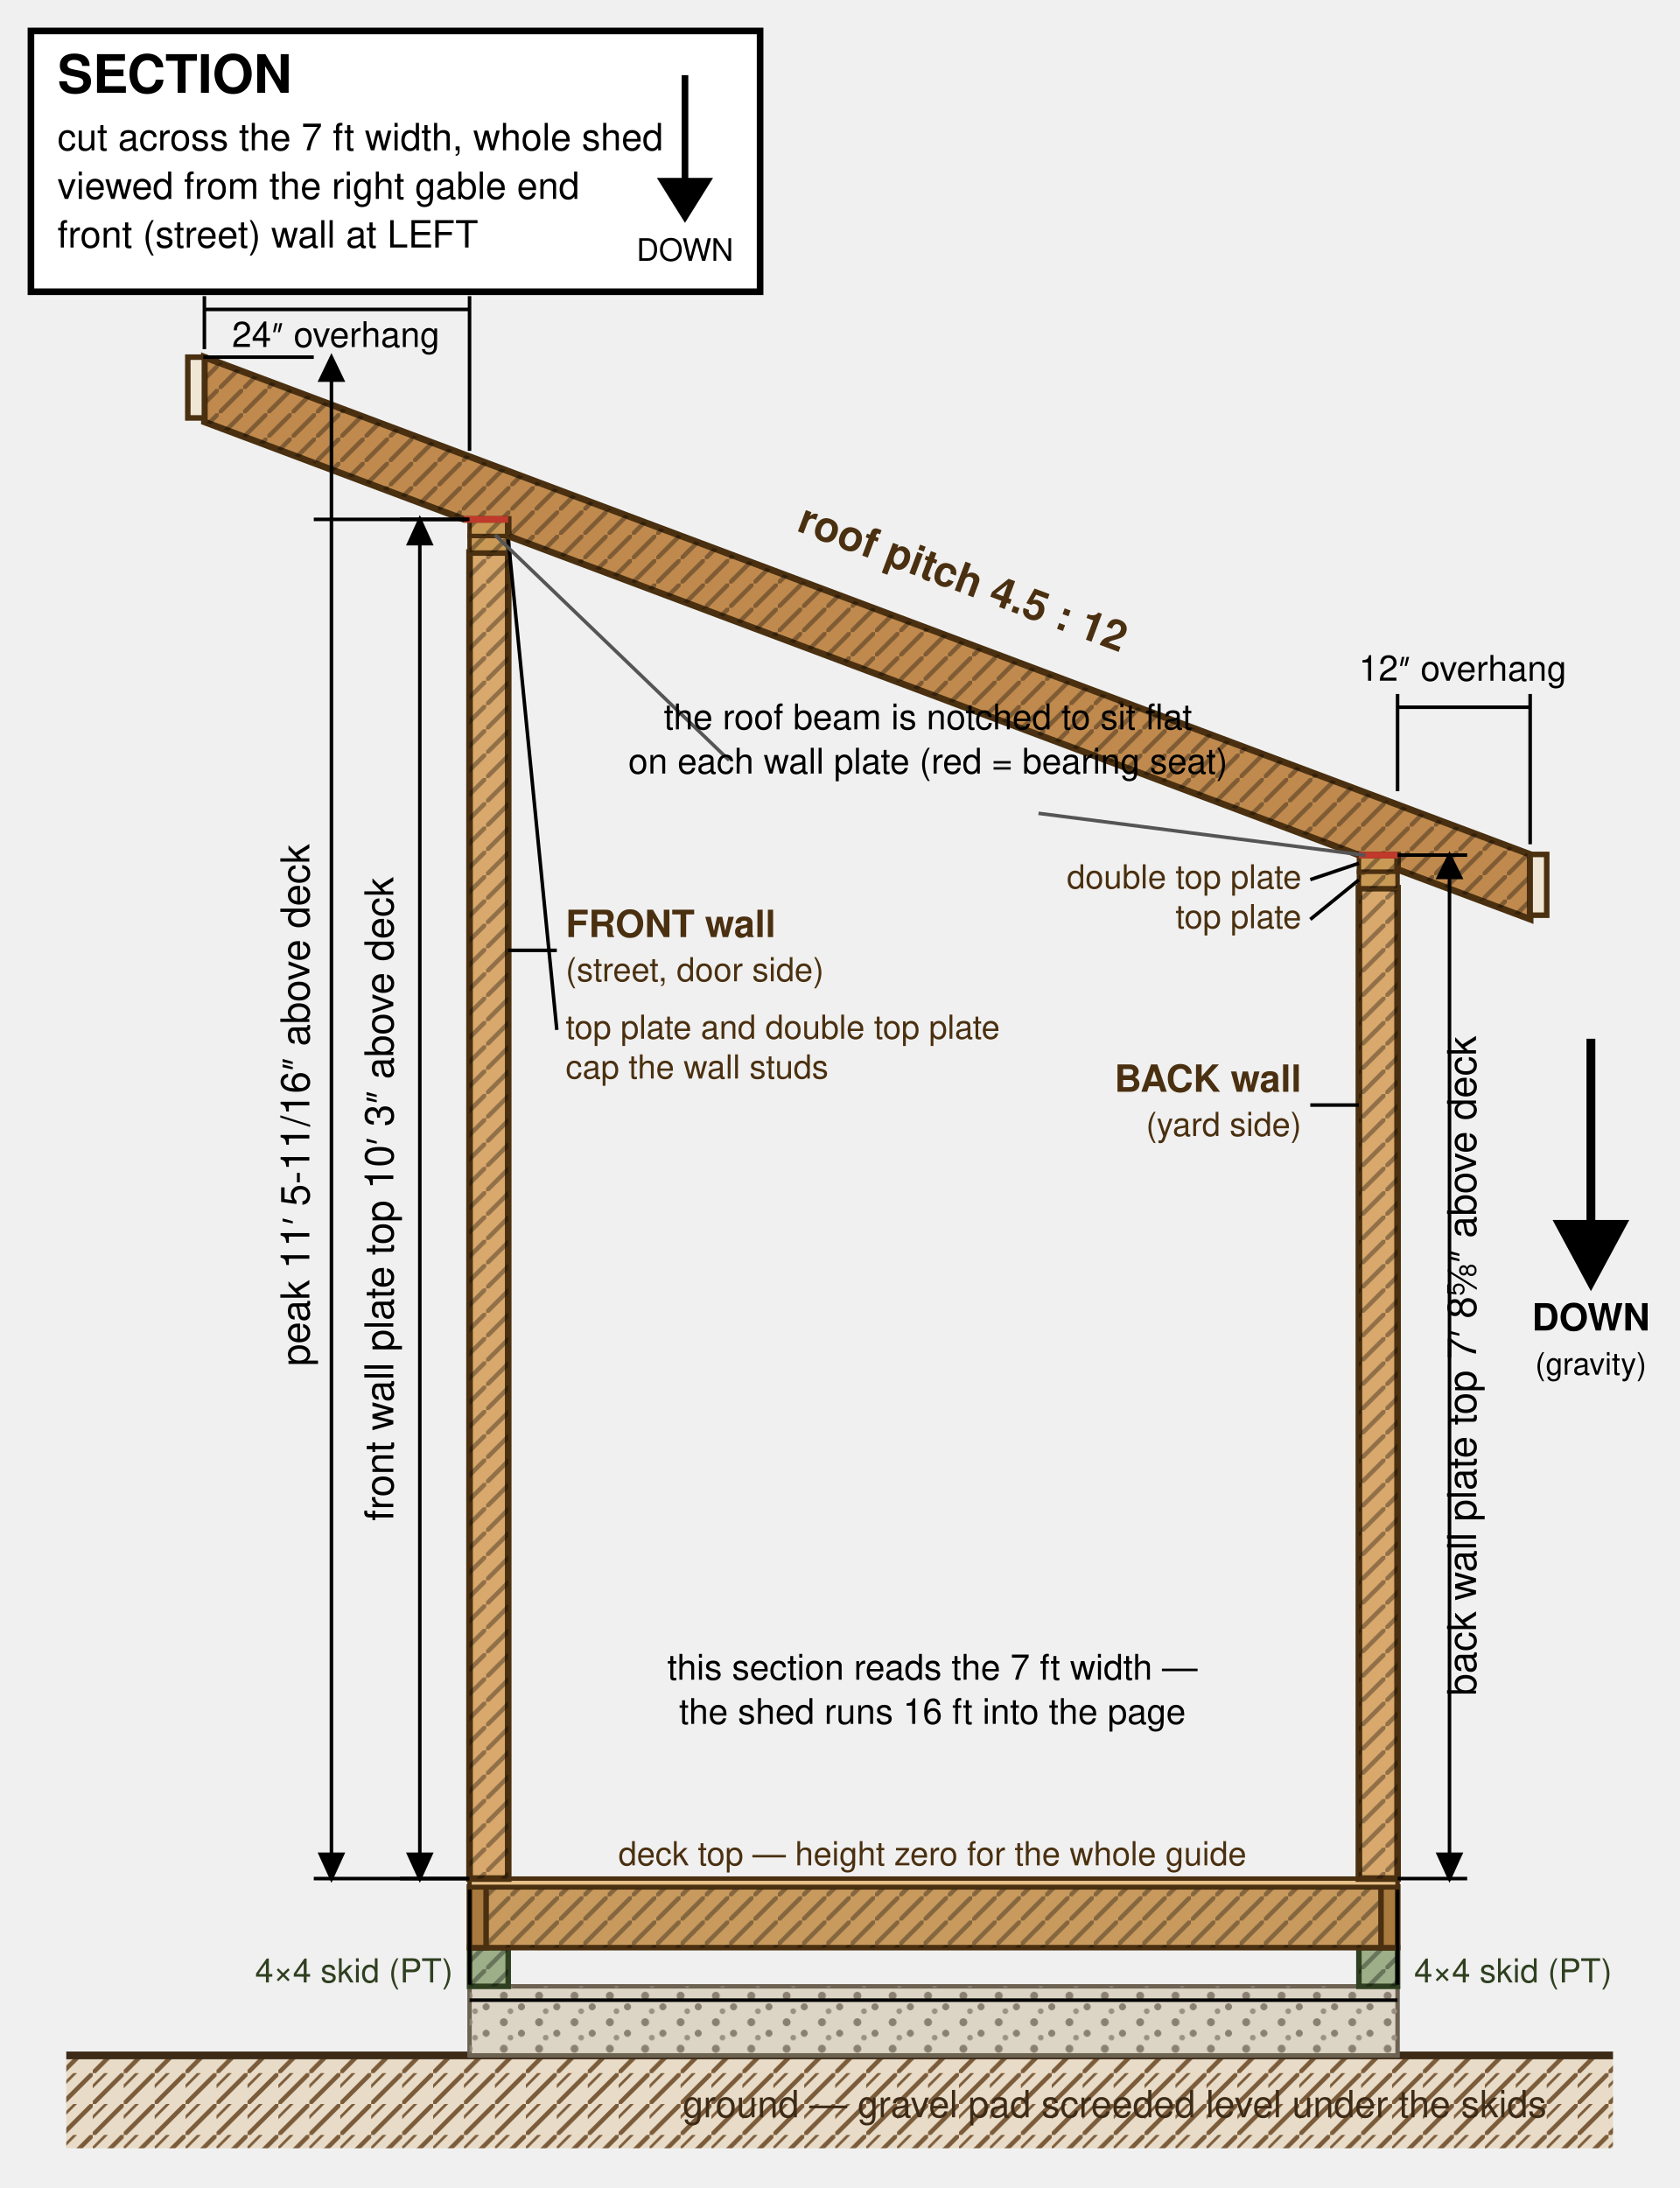
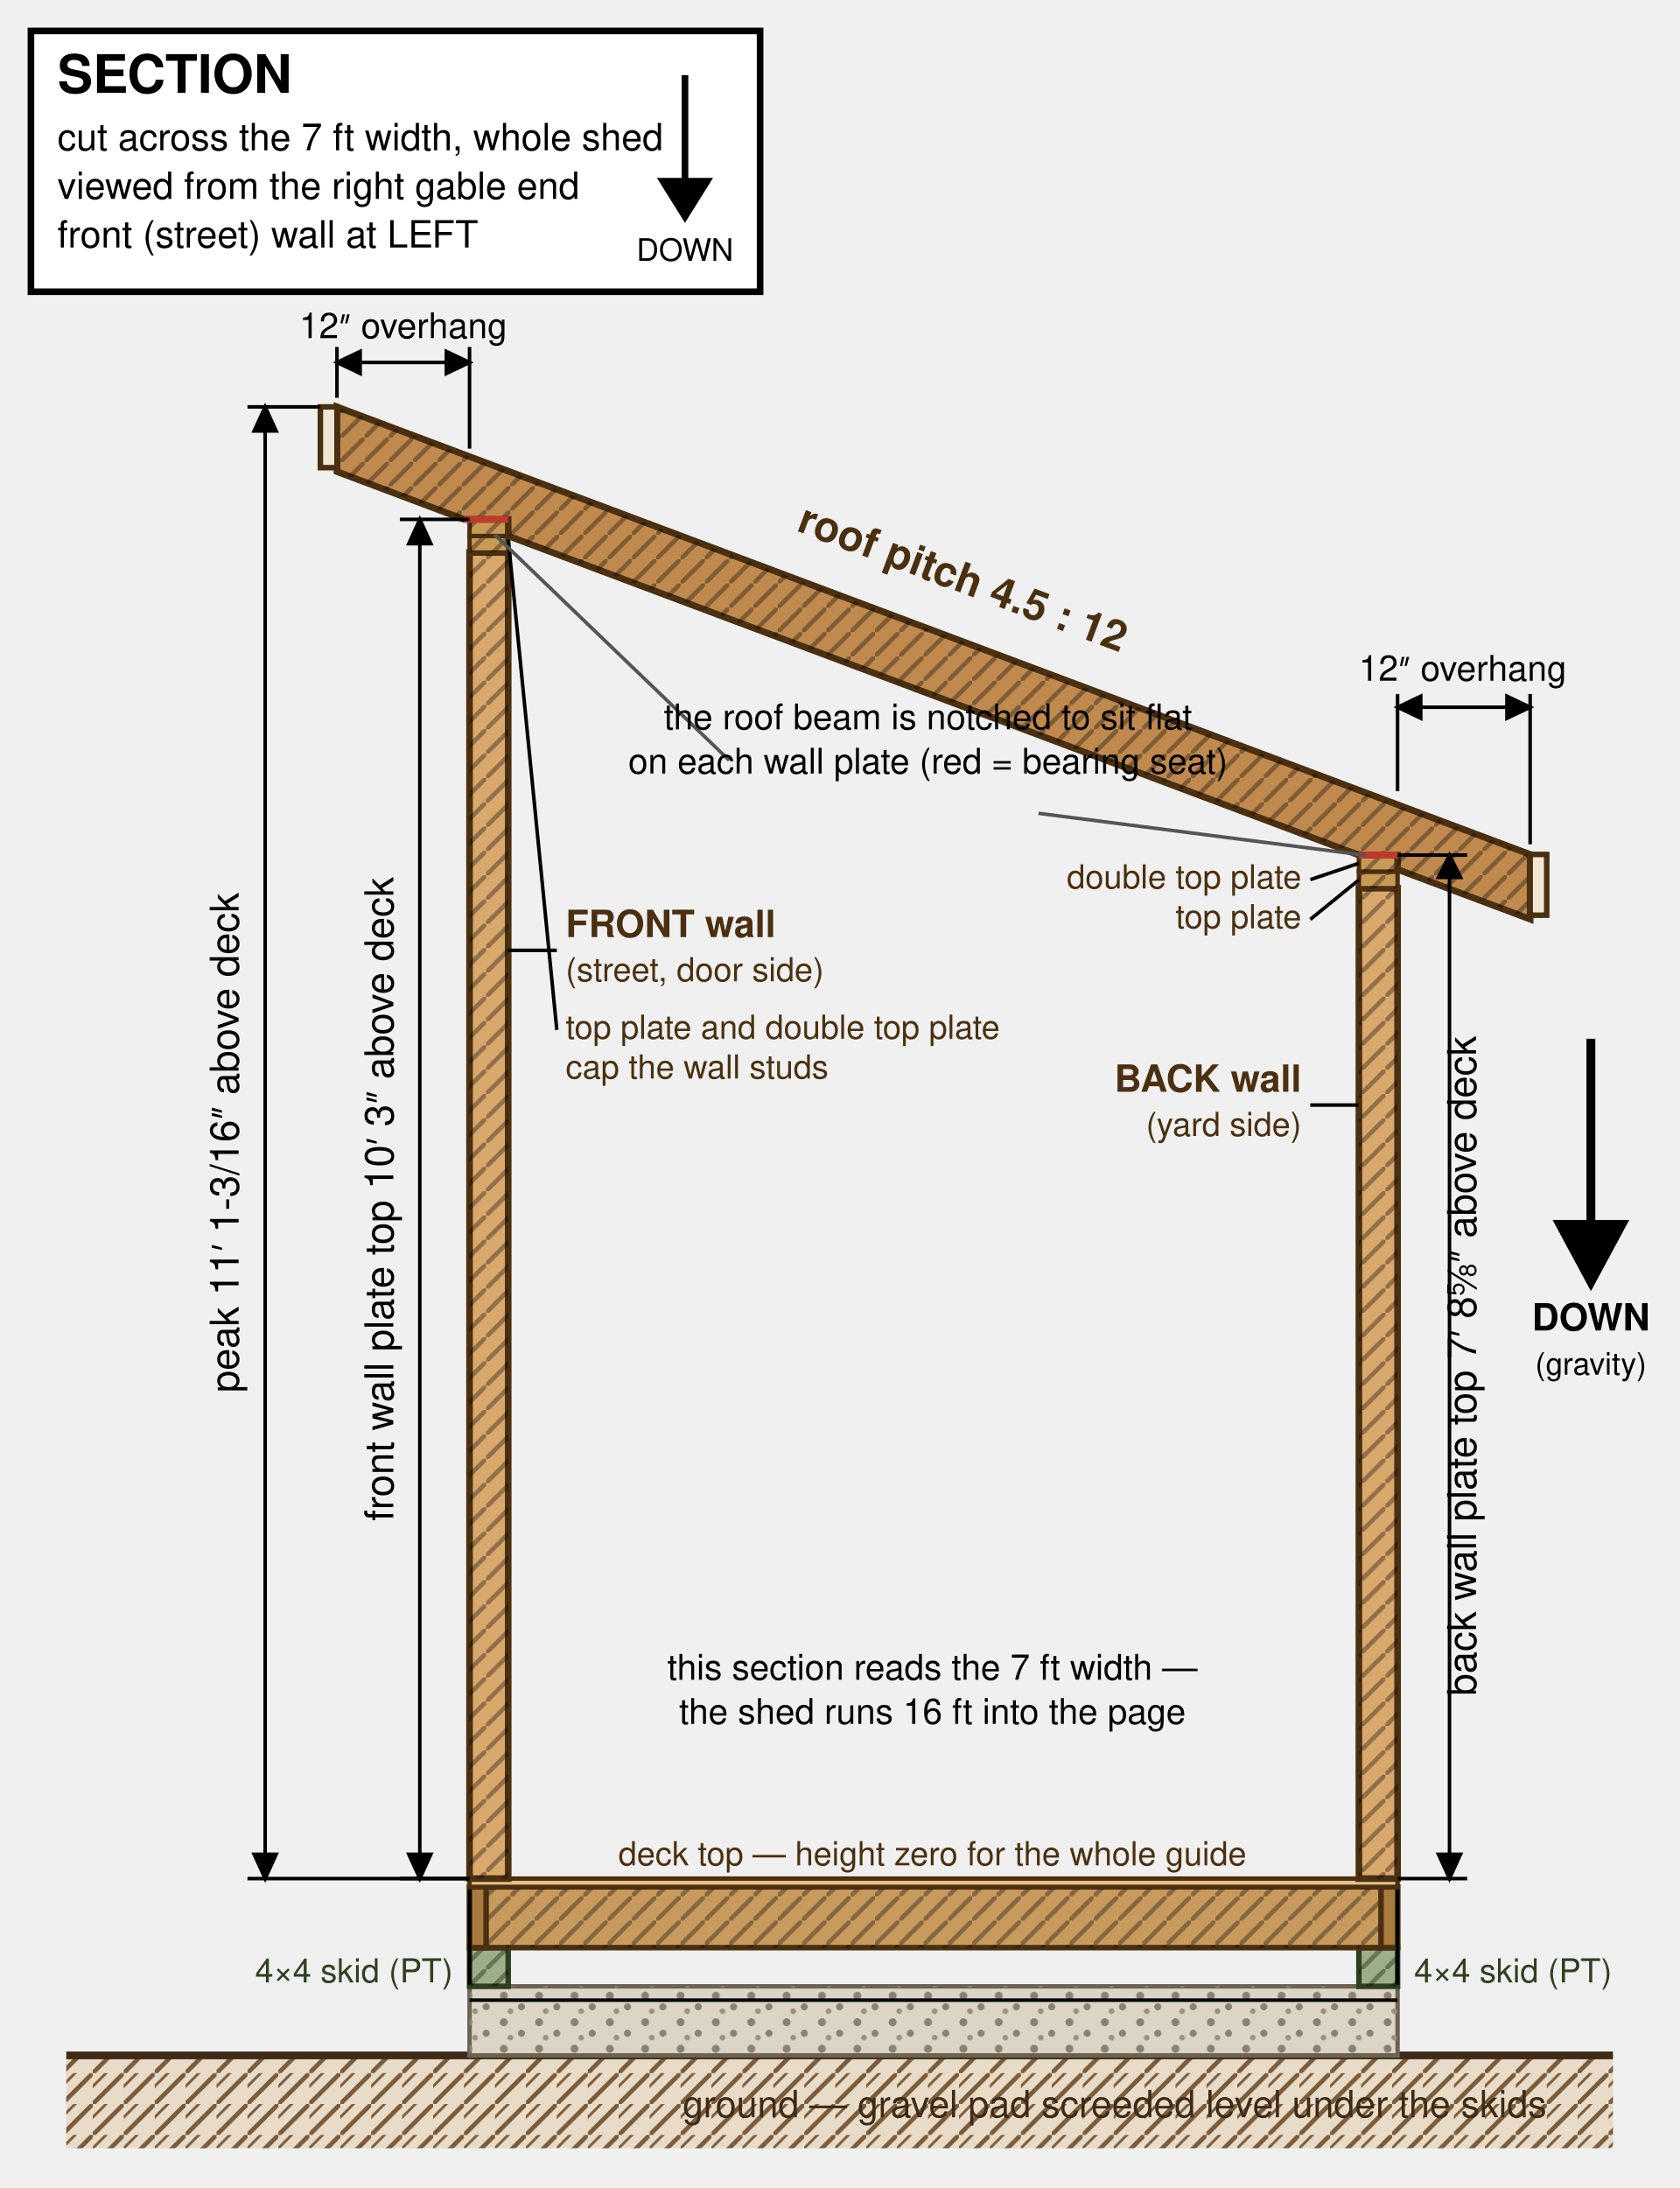
<svg xmlns="http://www.w3.org/2000/svg" viewBox="0 0 760 990" font-family="Helvetica, Arial, sans-serif" role="img" aria-label="Cross-section of the whole shed: walls capped by double top plates, roof beam notched to sit flat on both plate tops, front tall wall at left, back low wall at right, on skids bearing directly on a levelled, compacted gravel pad.">
  <defs>
    <pattern id="cut" width="11" height="11" patternUnits="userSpaceOnUse">
      <path d="M -2 13 L 13 -2" stroke="#00000055" stroke-width="2" fill="none" />
    </pattern>
    <pattern id="ground" width="14" height="14" patternUnits="userSpaceOnUse">
      <path d="M 0 14 L 14 0" stroke="#7a5b3a" stroke-width="2" fill="none" />
      <path d="M -4 10 L 10 -4" stroke="#7a5b3a" stroke-width="1.2" fill="none" />
    </pattern>
    <pattern id="gravel" width="16" height="12" patternUnits="userSpaceOnUse">
      <circle cx="4" cy="3" r="1.8" fill="#8a8072" />
      <circle cx="12" cy="8" r="1.6" fill="#8a8072" />
      <circle cx="7" cy="10" r="1.3" fill="#9a9082" />
    </pattern>
  </defs>
  <g>
    <rect x="14" y="14" width="330" height="118" fill="#ffffff" stroke="#000" stroke-width="3" />
    <text x="26" y="42" font-size="24" font-weight="bold" fill="#000">SECTION</text>
    <text x="26" y="68" font-size="17" fill="#000">cut across the 7 ft width, whole shed</text>
    <text x="26" y="90" font-size="17" fill="#000">viewed from the right gable end</text>
    <text x="26" y="112" font-size="17" fill="#000">front (street) wall at LEFT</text>
    <g stroke="#000" stroke-width="3" fill="#000">
      <line x1="310" y1="34" x2="310" y2="86" />
      <path d="M 310 98 L 300 82 L 320 82 Z" />
    </g>
    <text x="310" y="118" font-size="14" fill="#000" text-anchor="middle">DOWN</text>
  </g>
  <rect x="30" y="930" width="700" height="42" fill="#e8dcc8" />
  <rect x="30" y="930" width="700" height="42" fill="url(#ground)" />
  <line x1="30" y1="930" x2="730" y2="930" stroke="#3d2b17" stroke-width="3.5" />
  <text x="700" y="958" font-size="17" fill="#3d2b17" text-anchor="end">ground — gravel pad screeded level under the skids</text>
  <rect x="212.5" y="898.75" width="420" height="31.25" fill="#dcd4c4" stroke="#6c6252" stroke-width="2" />
  <rect x="212.5" y="898.75" width="420" height="31.25" fill="url(#gravel)" />
  <rect x="212.5" y="881.25" width="17.5" height="17.5" fill="#9caf88" stroke="#2f4020" stroke-width="2.5" />
  <rect x="212.5" y="881.25" width="17.5" height="17.5" fill="url(#cut)" />
  <rect x="615" y="881.25" width="17.5" height="17.5" fill="#9caf88" stroke="#2f4020" stroke-width="2.5" />
  <rect x="615" y="881.25" width="17.5" height="17.5" fill="url(#cut)" />
  <text x="205" y="897" font-size="15" fill="#2f4020" text-anchor="end">4×4 skid (PT)</text>
  <text x="640" y="897" font-size="15" fill="#2f4020">4×4 skid (PT)</text>
  <rect x="212.5" y="853.75" width="420" height="27.5" fill="#c89a5e" stroke="#4a3010" stroke-width="2.5" />
  <rect x="212.5" y="853.75" width="420" height="27.5" fill="url(#cut)" />
  <rect x="212.5" y="853.75" width="7.5" height="27.5" fill="#a97a3e" stroke="#4a3010" stroke-width="2.5" />
  <rect x="625" y="853.75" width="7.5" height="27.5" fill="#a97a3e" stroke="#4a3010" stroke-width="2.5" />
  <rect x="212.5" y="850" width="420" height="3.75" fill="#e6c088" stroke="#4a3010" stroke-width="2" />
  <text x="422" y="844" font-size="15" fill="#4a3010" text-anchor="middle">deck top — height zero for the whole guide</text>
  <rect x="212.5" y="250" width="17.5" height="600" fill="#d9a86c" stroke="#4a3010" stroke-width="3" />
  <rect x="212.5" y="250" width="17.5" height="600" fill="url(#cut)" />
  <rect x="212.5" y="242.5" width="17.5" height="7.5" fill="#c99a56" stroke="#4a3010" stroke-width="2" />
  <rect x="212.5" y="242.5" width="17.5" height="7.5" fill="url(#cut)" />
  <rect x="212.5" y="235" width="17.5" height="7.5" fill="#c99a56" stroke="#4a3010" stroke-width="2" />
  <rect x="212.5" y="235" width="17.5" height="7.5" fill="url(#cut)" />
  <rect x="615" y="401.875" width="17.5" height="448.125" fill="#d9a86c" stroke="#4a3010" stroke-width="3" />
  <rect x="615" y="401.875" width="17.5" height="448.125" fill="url(#cut)" />
  <rect x="615" y="394.375" width="17.5" height="7.5" fill="#c99a56" stroke="#4a3010" stroke-width="2" />
  <rect x="615" y="394.375" width="17.5" height="7.5" fill="url(#cut)" />
  <rect x="615" y="386.875" width="17.5" height="7.5" fill="#c99a56" stroke="#4a3010" stroke-width="2" />
  <rect x="615" y="386.875" width="17.5" height="7.5" fill="url(#cut)" />
  <g stroke="#000" stroke-width="1.6">
    <line x1="230" y1="244" x2="252" y2="466" />
  </g>
  <text x="256" y="470" font-size="15" fill="#4a3010">top plate and double top plate</text>
  <text x="256" y="488" font-size="15" fill="#4a3010">cap the wall studs</text>
  <g stroke="#000" stroke-width="1.6">
    <line x1="615" y1="390.6" x2="593" y2="398" />
  </g>
  <text x="589" y="402" font-size="15" fill="#4a3010" text-anchor="end">double top plate</text>
  <g stroke="#000" stroke-width="1.6">
    <line x1="615" y1="398.1" x2="593" y2="416" />
  </g>
  <text x="589" y="420" font-size="15" fill="#4a3010" text-anchor="end">top plate</text>
-   <polygon points="92.5,161.6 692.5,386.6 692.5,415.9 632.5,393.4 632.5,386.9 615,386.9                    230,242.5 230,235 210,235 92.5,190.9" fill="#c08a4e" stroke="#4a3010" stroke-width="3" />
-   <polygon points="92.5,161.6 692.5,386.6 692.5,415.9 632.5,393.4 632.5,386.9 615,386.9                    230,242.5 230,235 210,235 92.5,190.9" fill="url(#cut)" />
+   <polygon points="152.5,184.1 692.5,386.6 692.5,415.9 632.5,393.4 632.5,386.9 615,386.9                    230,242.5 230,235 210,235 152.5,213.4" fill="#c08a4e" stroke="#4a3010" stroke-width="3" />
+   <polygon points="152.5,184.1 692.5,386.6 692.5,415.9 632.5,393.4 632.5,386.9 615,386.9                    230,242.5 230,235 210,235 152.5,213.4" fill="url(#cut)" />
  <line x1="210" y1="235" x2="230" y2="235" stroke="#c0392b" stroke-width="3" />
  <line x1="615" y1="386.9" x2="632.5" y2="386.9" stroke="#c0392b" stroke-width="3" />
-   <rect x="85" y="161.6" width="7.5" height="27.5" fill="#efe6d6" stroke="#4a3010" stroke-width="2.5" />
+   <rect x="145" y="184.1" width="7.5" height="27.5" fill="#efe6d6" stroke="#4a3010" stroke-width="2.5" />
  <rect x="692.5" y="386.6" width="7.5" height="27.5" fill="#efe6d6" stroke="#4a3010" stroke-width="2.5" />
  <text x="360" y="240" font-size="19" font-weight="bold" fill="#4a3010" transform="rotate(20.6 360 240)">roof pitch 4.5 : 12</text>
  <g stroke="#555" stroke-width="1.6" fill="none">
    <line x1="330" y1="344" x2="224" y2="242" />
    <line x1="470" y1="368" x2="618" y2="387" />
  </g>
  <text x="420" y="330" font-size="16" fill="#000" text-anchor="middle">the roof beam is notched to sit flat</text>
  <text x="420" y="350" font-size="16" fill="#000" text-anchor="middle">on each wall plate (red = bearing seat)</text>
  <g stroke="#000" stroke-width="1.6" fill="none">
-     <line x1="150" y1="850" x2="150" y2="161.6" />
-     <line x1="142" y1="850" x2="212" y2="850" />
-     <line x1="142" y1="161.6" x2="92" y2="161.6" />
-     <line x1="142" y1="235" x2="212" y2="235" />
+     <line x1="120" y1="850" x2="120" y2="184.1" />
+     <line x1="112" y1="850" x2="212.5" y2="850" />
+     <line x1="112" y1="184.1" x2="145" y2="184.1" />
  </g>
  <g fill="#000" stroke="#000" stroke-width="1.6">
-     <path d="M 150 161.6 L 145 172 L 155 172 Z" />
-     <path d="M 150 850 L 145 839 L 155 839 Z" />
+     <path d="M 120 184.1 L 115 195 L 125 195 Z" />
+     <path d="M 120 850 L 115 839 L 125 839 Z" />
  </g>
-   <text x="140" y="500" font-size="18" fill="#000" text-anchor="middle" transform="rotate(-90 140 500)">peak 11′ 5-11/16″ above deck</text>
+   <text x="108" y="517" font-size="18" fill="#000" text-anchor="middle" transform="rotate(-90 108 517)">peak 11′ 1-3/16″ above deck</text>
  <g stroke="#000" stroke-width="1.6" fill="none">
    <line x1="190" y1="850" x2="190" y2="235" />
    <line x1="181" y1="850" x2="212.5" y2="850" />
    <line x1="181" y1="235" x2="212.5" y2="235" />
  </g>
  <g fill="#000" stroke="#000" stroke-width="1.6">
    <path d="M 190 235 L 185 246 L 195 246 Z" />
    <path d="M 190 850 L 185 839 L 195 839 Z" />
  </g>
  <text x="178" y="542.5" font-size="18" fill="#000" text-anchor="middle" transform="rotate(-90 178 542.5)">front wall plate top 10′ 3″ above deck</text>
  <g stroke="#000" stroke-width="1.6" fill="none">
    <line x1="656" y1="850" x2="656" y2="386.9" />
    <line x1="632.5" y1="850" x2="664" y2="850" />
    <line x1="632.5" y1="386.9" x2="664" y2="386.9" />
  </g>
  <g fill="#000" stroke="#000" stroke-width="1.6">
    <path d="M 656 386.9 L 651 397 L 661 397 Z" />
    <path d="M 656 850 L 651 839 L 661 839 Z" />
  </g>
  <text x="668" y="618" font-size="18" fill="#000" text-anchor="middle" transform="rotate(-90 668 618)">back wall plate top 7′ 8⅝″ above deck</text>
  <g stroke="#000" stroke-width="1.6" fill="none">
-     <line x1="92.5" y1="140" x2="212.5" y2="140" />
-     <line x1="92.5" y1="134" x2="92.5" y2="158" />
-     <line x1="212.5" y1="134" x2="212.5" y2="204" />
+     <line x1="152.5" y1="164" x2="212.5" y2="164" />
+     <line x1="152.5" y1="157" x2="152.5" y2="180" />
+     <line x1="212.5" y1="157" x2="212.5" y2="203" />
  </g>
-   <text x="152" y="157" font-size="16" fill="#000" text-anchor="middle">24″ overhang</text>
+   <g fill="#000" stroke="#000" stroke-width="1.6">
+     <path d="M 152.5 164 L 163 159 L 163 169 Z" />
+     <path d="M 212.5 164 L 202 159 L 202 169 Z" />
+   </g>
+   <text x="182.5" y="153" font-size="16" fill="#000" text-anchor="middle">12″ overhang</text>
  <g stroke="#000" stroke-width="1.6" fill="none">
    <line x1="632.5" y1="320" x2="692.5" y2="320" />
    <line x1="632.5" y1="314" x2="632.5" y2="358" />
    <line x1="692.5" y1="314" x2="692.5" y2="382" />
+   </g>
+   <g fill="#000" stroke="#000" stroke-width="1.6">
+     <path d="M 632.5 320 L 643 315 L 643 325 Z" />
+     <path d="M 692.5 320 L 682 315 L 682 325 Z" />
  </g>
  <text x="662" y="308" font-size="16" fill="#000" text-anchor="middle">12″ overhang</text>
  <g stroke="#000" stroke-width="1.6" fill="none">
    <line x1="212.5" y1="905" x2="632.5" y2="905" />
    <line x1="212.5" y1="898" x2="212.5" y2="855" />
    <line x1="632.5" y1="898" x2="632.5" y2="855" />
  </g>
  <text x="422" y="760" font-size="16" fill="#000" text-anchor="middle">this section reads the 7 ft width —</text>
  <text x="422" y="780" font-size="16" fill="#000" text-anchor="middle">the shed runs 16 ft into the page</text>
  <g stroke="#000" stroke-width="1.6">
    <line x1="230" y1="430" x2="252" y2="430" />
  </g>
  <text x="256" y="424" font-size="17" font-weight="bold" fill="#4a3010">FRONT wall</text>
  <text x="256" y="444" font-size="15" fill="#4a3010">(street, door side)</text>
  <g stroke="#000" stroke-width="1.6">
    <line x1="615" y1="500" x2="593" y2="500" />
  </g>
  <text x="589" y="494" font-size="17" font-weight="bold" fill="#4a3010" text-anchor="end">BACK wall</text>
  <text x="589" y="514" font-size="15" fill="#4a3010" text-anchor="end">(yard side)</text>
  <g stroke="#000" stroke-width="4" fill="#000">
    <line x1="720" y1="470" x2="720" y2="560" />
    <path d="M 720 580 L 706 554 L 734 554 Z" />
  </g>
  <text x="720" y="602" font-size="17" font-weight="bold" fill="#000" text-anchor="middle">DOWN</text>
  <text x="720" y="622" font-size="14" fill="#000" text-anchor="middle">(gravity)</text>
</svg>
